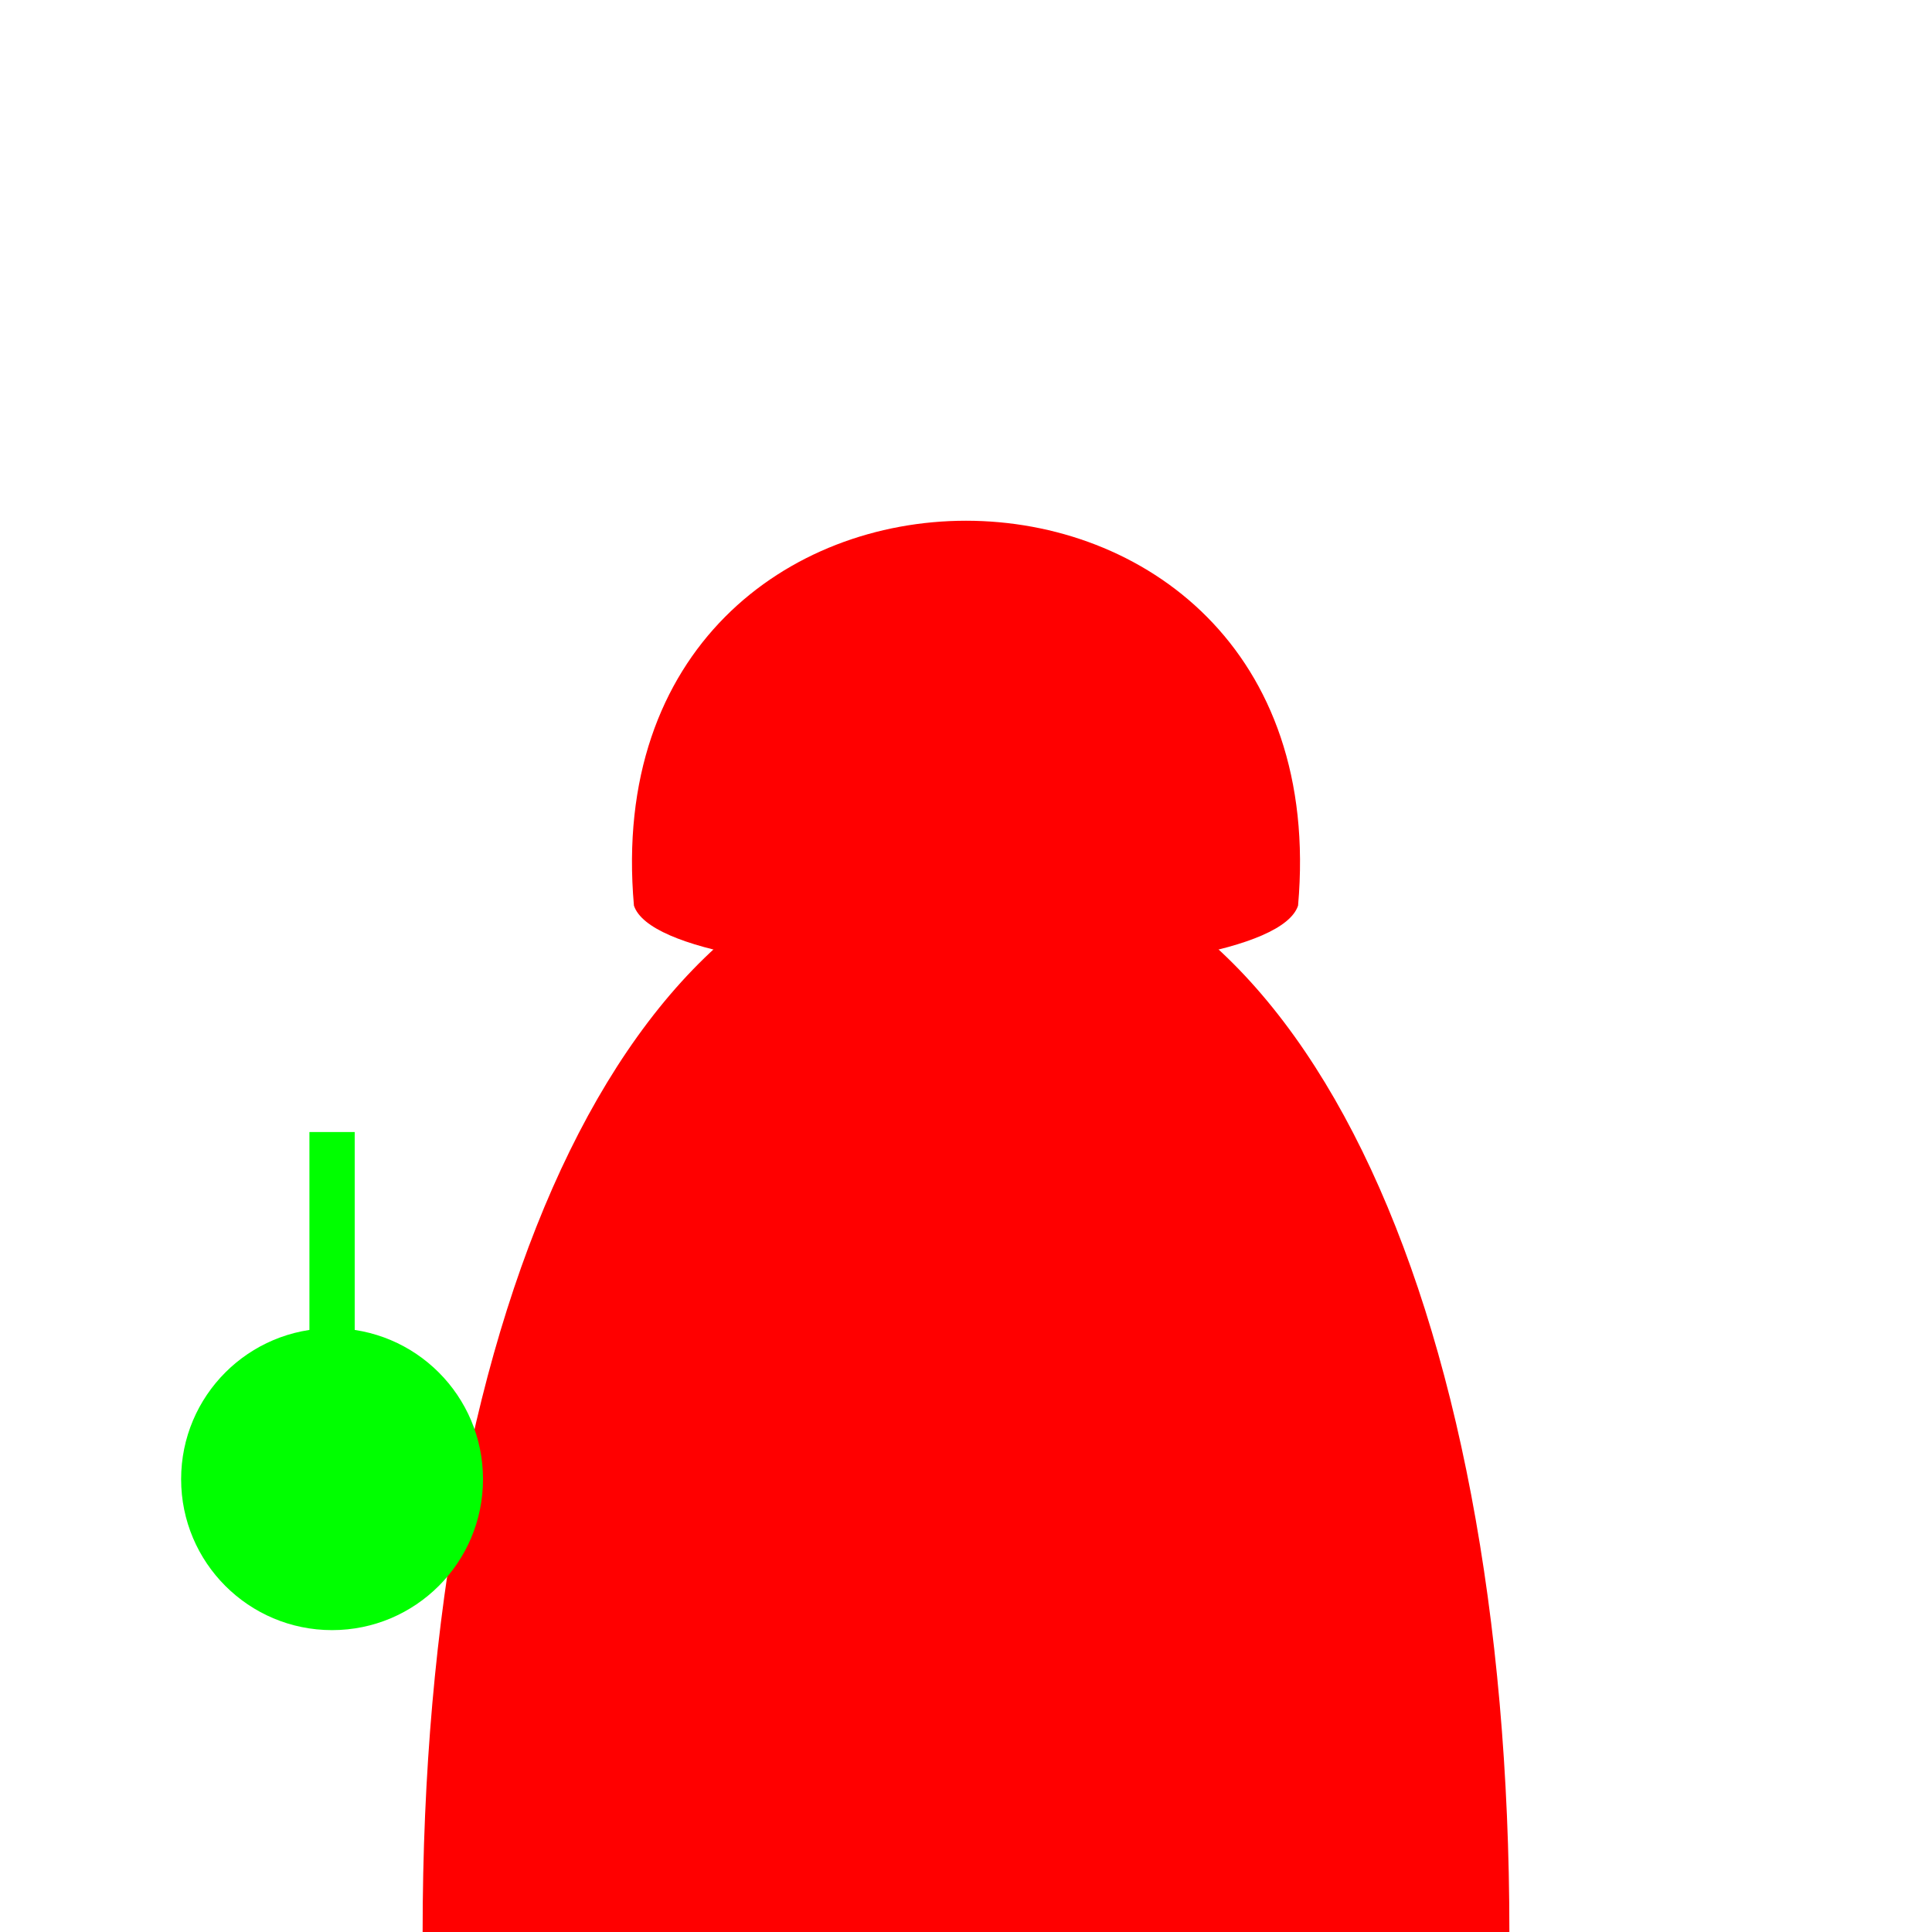
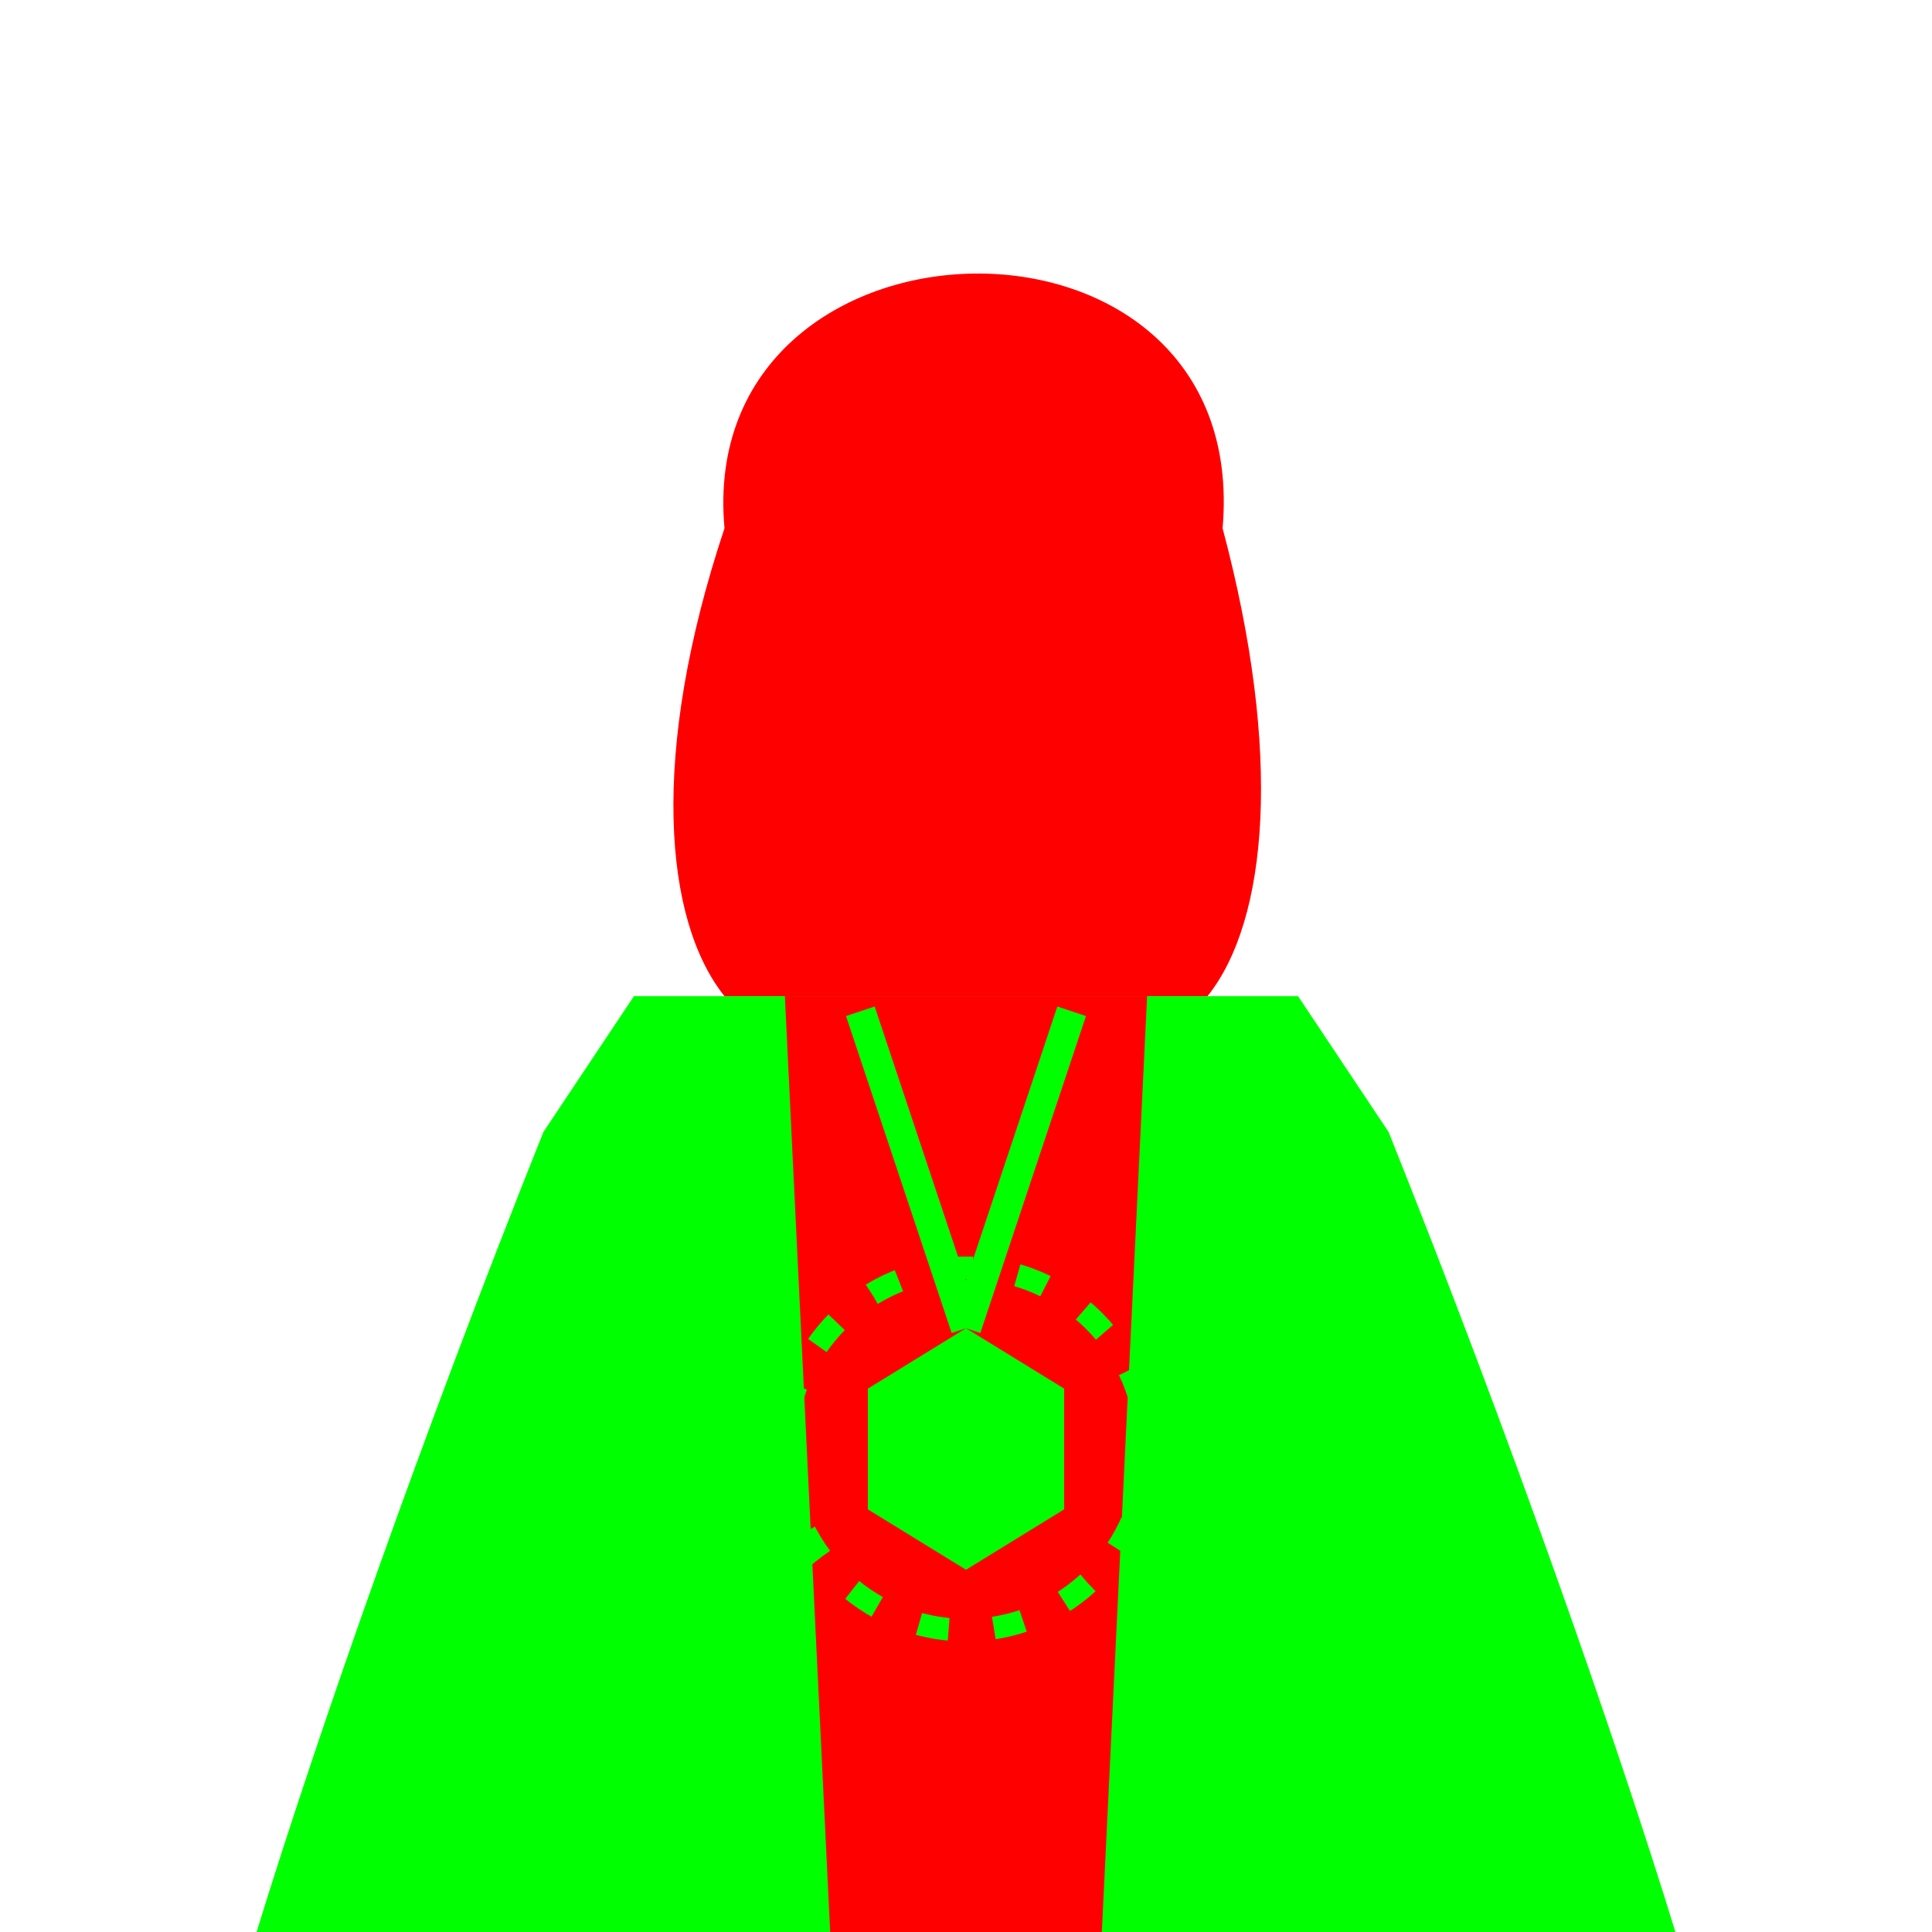
<svg xmlns="http://www.w3.org/2000/svg" viewBox="0 0 256 256" width="256" height="256">
-   <path d="M84 120 C78 52 178 52 172 120 C168 132 88 132 84 120 Z" fill="#ff0000" />
-   <path d="M56 256 C56 172 84 112 128 112 C172 112 200 172 200 256 Z" fill="#ff0000" />
-   <line x1="44" y1="150" x2="44" y2="178" stroke="#00ff00" stroke-width="6" />
-   <circle cx="44" cy="196" r="20" fill="#00ff00" />
+   <path d="M96 70 C92 26 166 24 162 70 C170 100 168 122 160 132 L96 132 C88 122 86 100 96 70 Z" fill="#ff0000" />
+   <path d="M84 132 L172 132 L184 150 C200 190 214 230 222 256 L34 256 C42 230 56 190 72 150 Z" fill="#00ff00" />
+   <path d="M104 132 L152 132 L146 256 L110 256 Z" fill="#ff0000" />
+   <line x1="114" y1="134" x2="128" y2="176" stroke="#00ff00" stroke-width="4" />
+   <line x1="142" y1="134" x2="128" y2="176" stroke="#00ff00" stroke-width="4" />
+   <polygon points="128,176 141,184 141,200 128,208 115,200 115,184" fill="#00ff00" />
+   <circle cx="128" cy="192" r="24" fill="none" stroke="#00ff00" stroke-width="3" stroke-dasharray="4 6" />
</svg>
